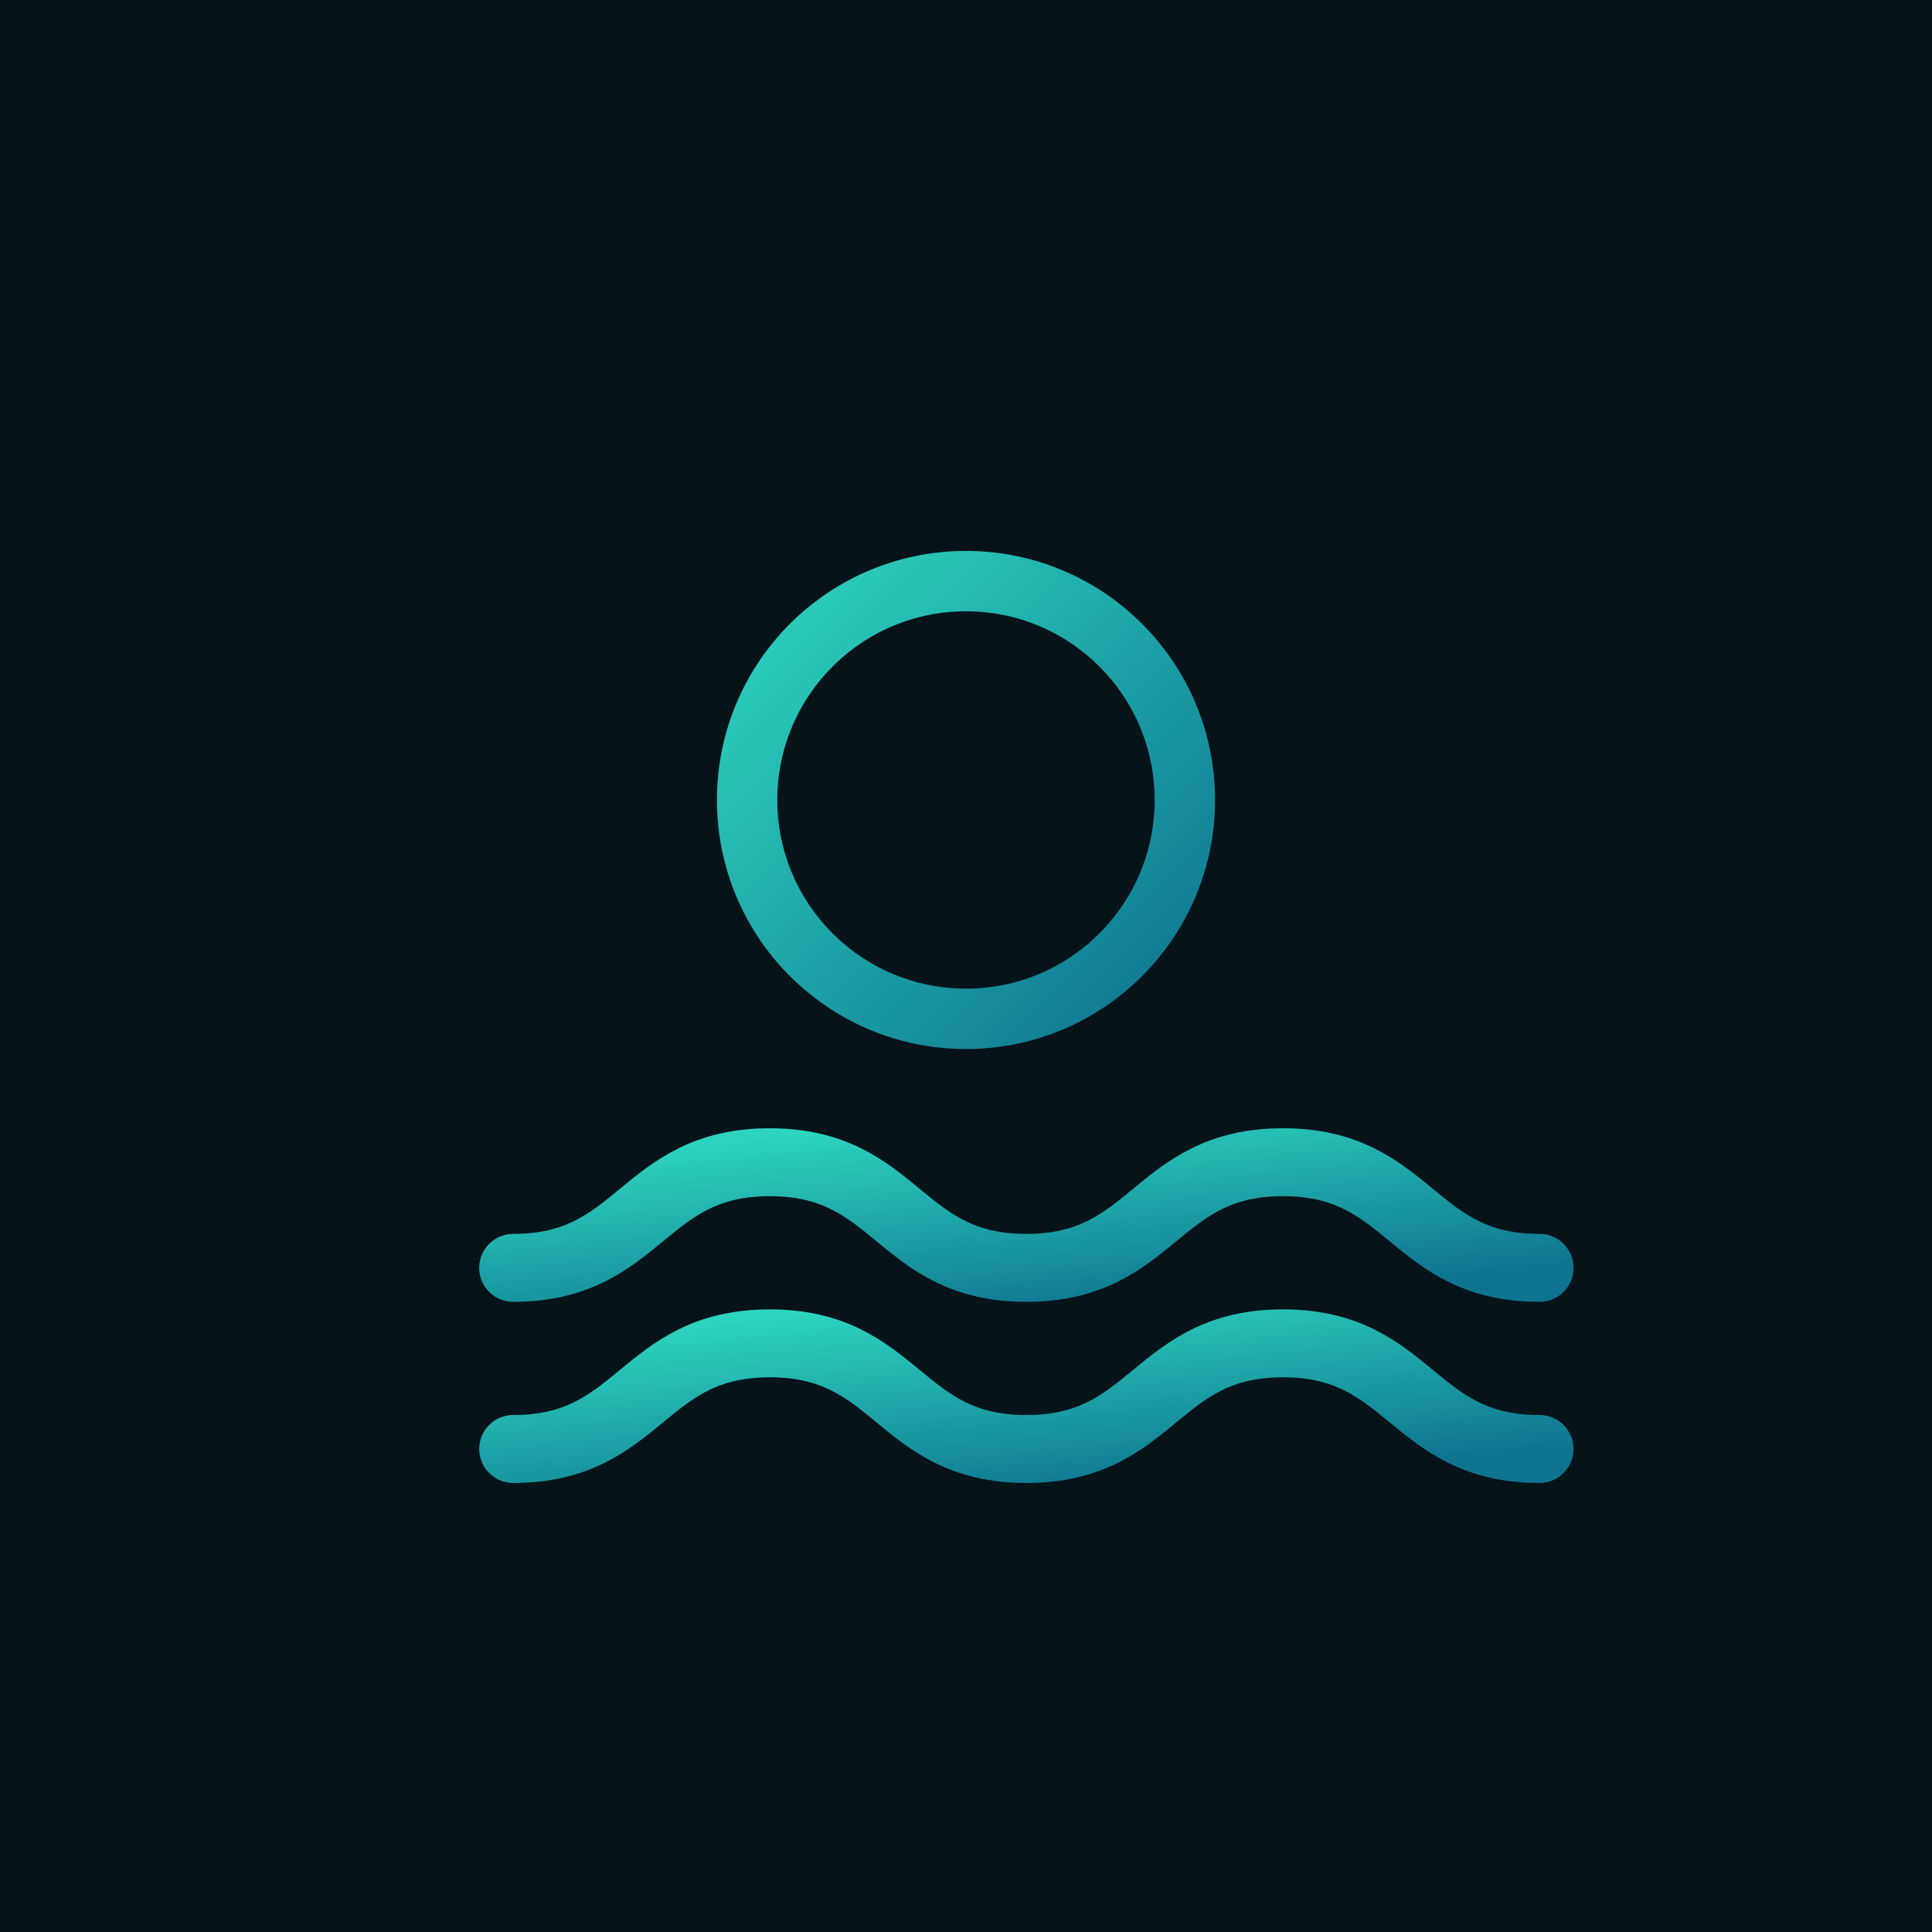
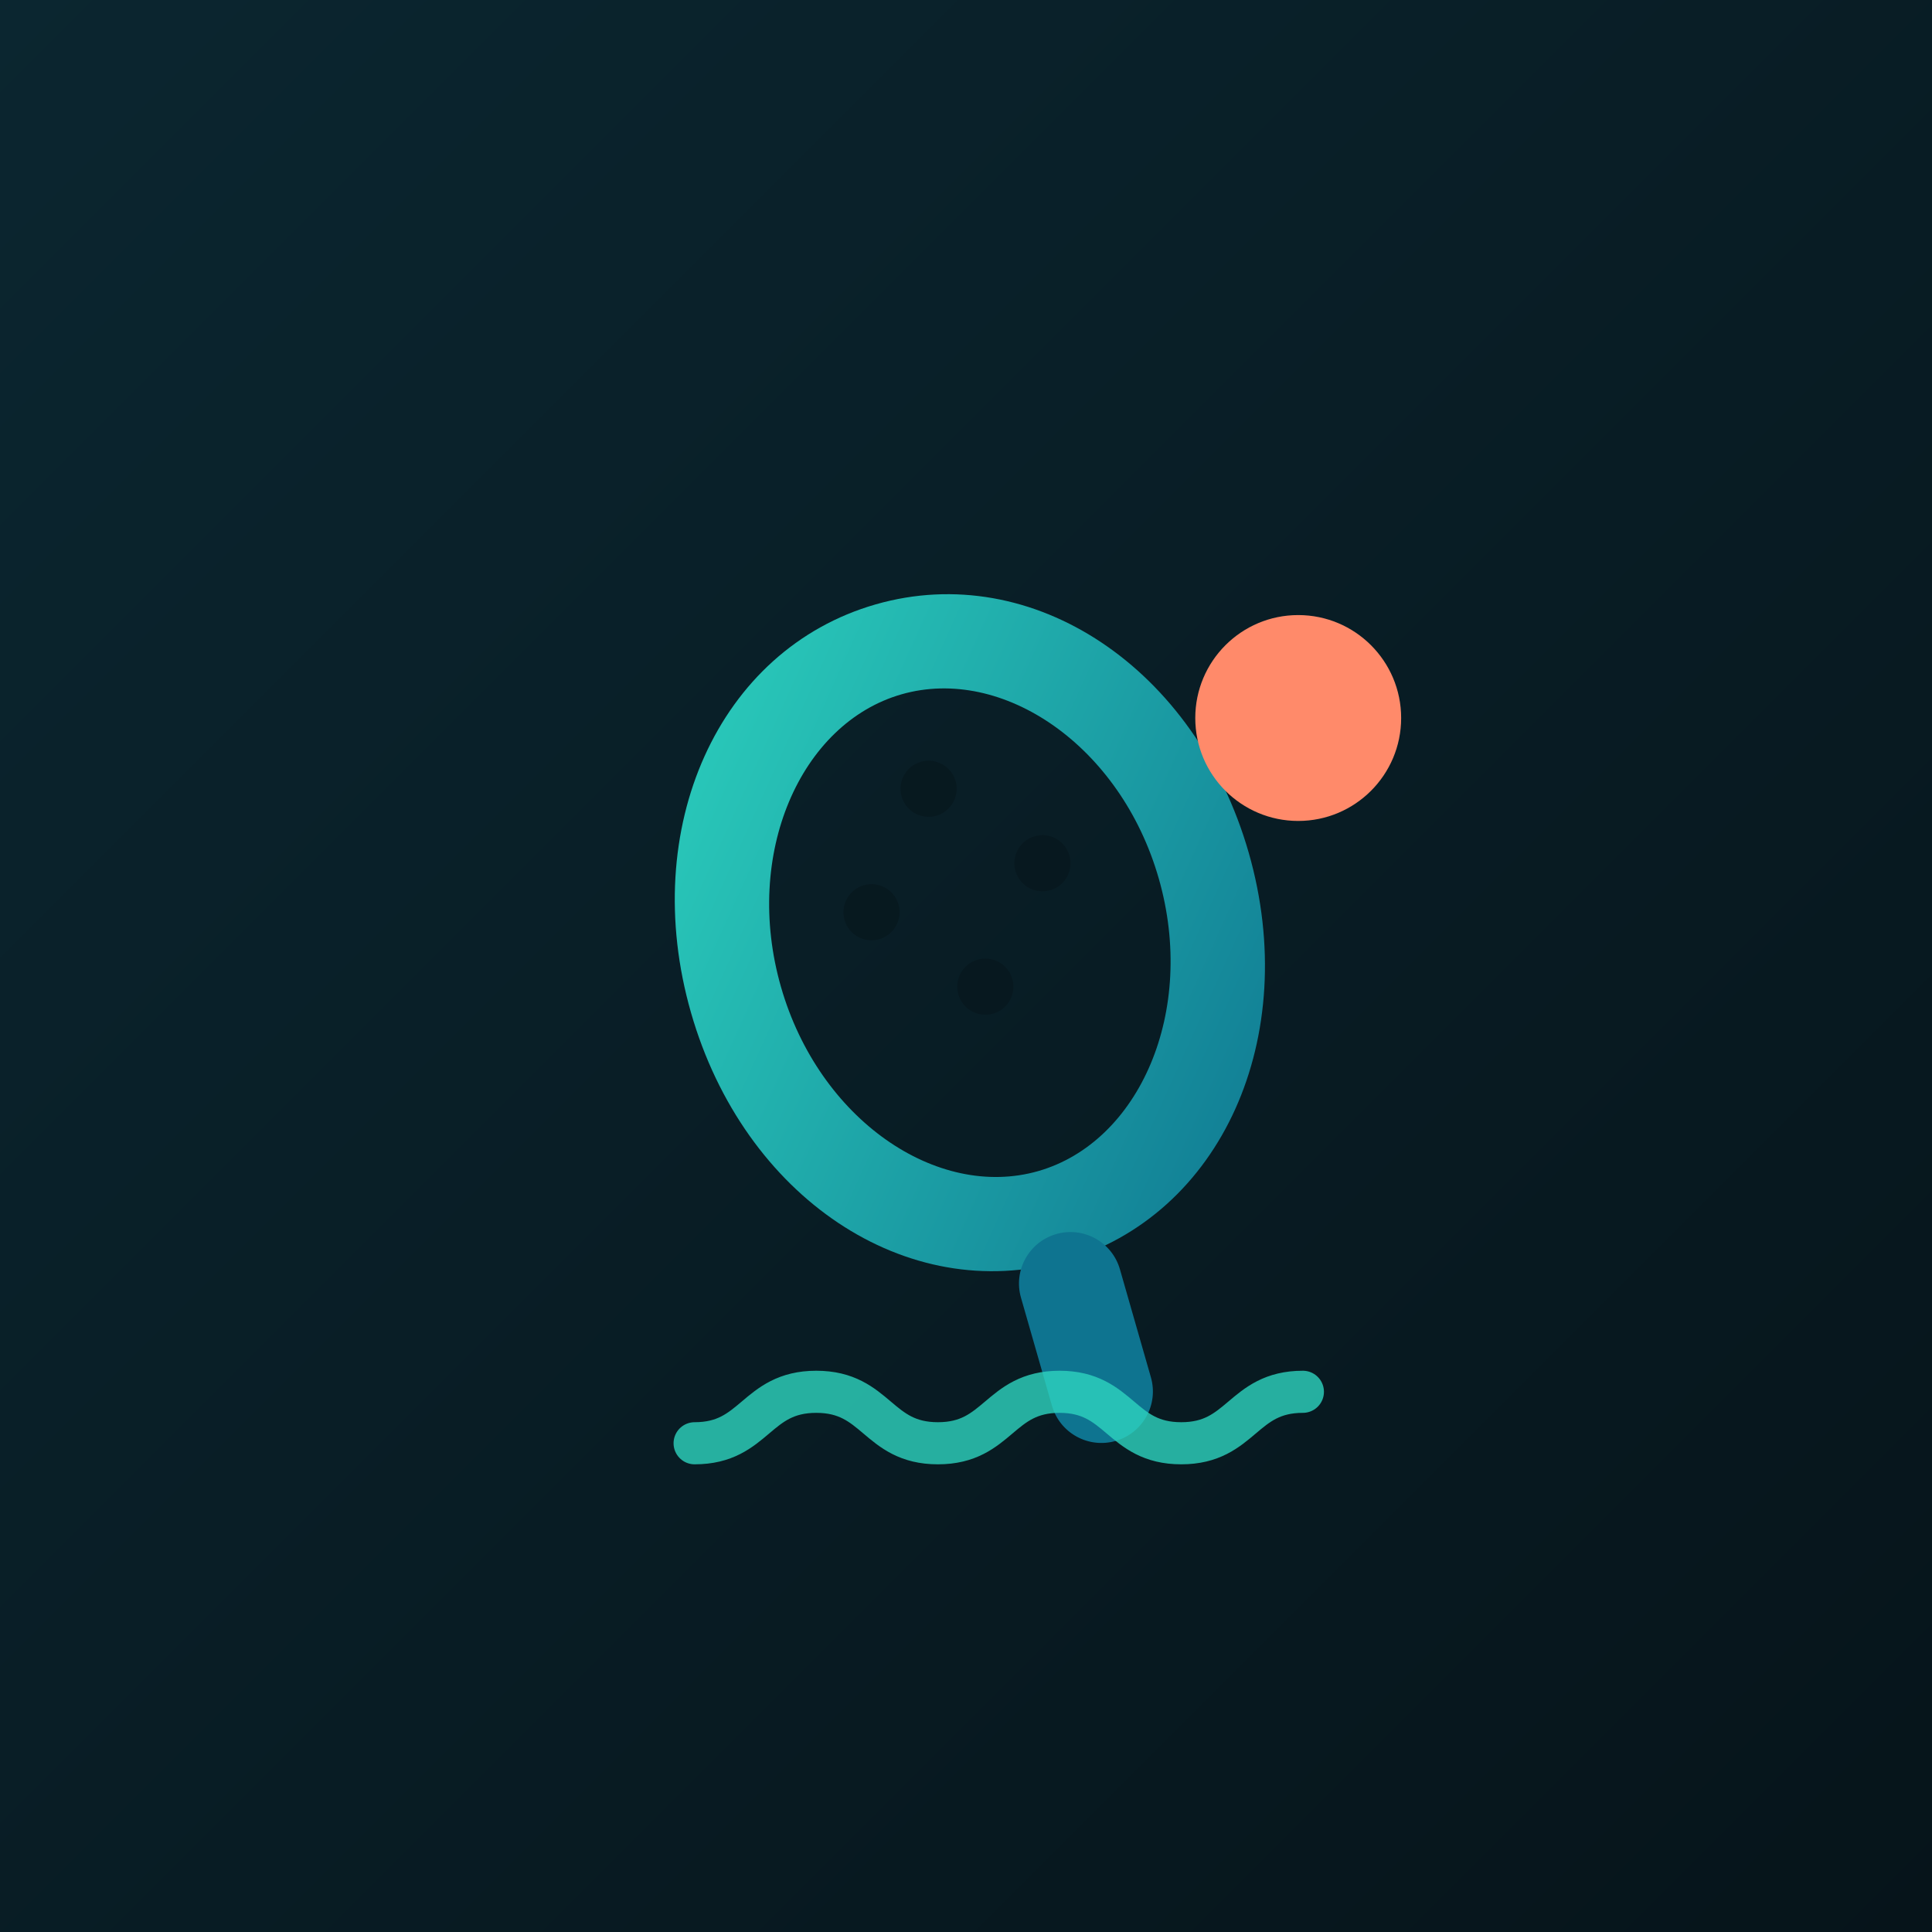
<svg xmlns="http://www.w3.org/2000/svg" viewBox="0 0 512 512" width="512" height="512">
  <defs>
-     <linearGradient id="g" x1="0" y1="0" x2="1" y2="1">
+     <linearGradient id="bgm" x1="0" y1="0" x2="1" y2="1">
+       <stop offset="0" stop-color="#0b2630" />
+       <stop offset="1" stop-color="#06141a" />
+     </linearGradient>
+     <linearGradient id="paddlem" x1="0" y1="0" x2="1" y2="1">
      <stop offset="0" stop-color="#2dd4bf" />
      <stop offset="1" stop-color="#0e7490" />
    </linearGradient>
  </defs>
-   <rect width="512" height="512" fill="#06141a" />
-   <circle cx="256" cy="212" r="58" fill="none" stroke="url(#g)" stroke-width="16" />
-   <g fill="none" stroke="url(#g)" stroke-width="18" stroke-linecap="round">
-     <path d="M136 336c34 0 34-28 68-28s34 28 68 28 34-28 68-28 34 28 68 28" />
-     <path d="M136 384c34 0 34-28 68-28s34 28 68 28 34-28 68-28 34 28 68 28" />
+   <rect width="512" height="512" fill="url(#bgm)" />
+   <g transform="translate(256 256) scale(0.62) translate(-236 -256)">
+     <g transform="rotate(-16 236 236)">
+       <path d="M236 96c70 0 124 64 124 146s-54 146-124 146-124-64-124-146 54-146 124-146Zm0 40c-45 0-84 47-84 106s39 106 84 106 84-47 84-106-39-106-84-106Z" fill="url(#paddlem)" fill-rule="evenodd" />
+       <rect x="214" y="376" width="44" height="92" rx="22" fill="#0e7490" />
+       <g fill="#06141a" opacity="0.55">
+         <circle cx="236" cy="178" r="12" />
+         <circle cx="198" cy="222" r="12" />
+         <circle cx="274" cy="222" r="12" />
+         <circle cx="236" cy="266" r="12" />
+       </g>
+     </g>
+     <circle cx="378" cy="150" r="44" fill="#ff8a6a" />
+     <g fill="none" stroke="#2dd4bf" stroke-width="18" stroke-linecap="round" opacity="0.8">
+       <path d="M120 460c26 0 26-22 52-22s26 22 52 22 26-22 52-22 26 22 52 22 26-22 52-22" />
+     </g>
  </g>
</svg>
